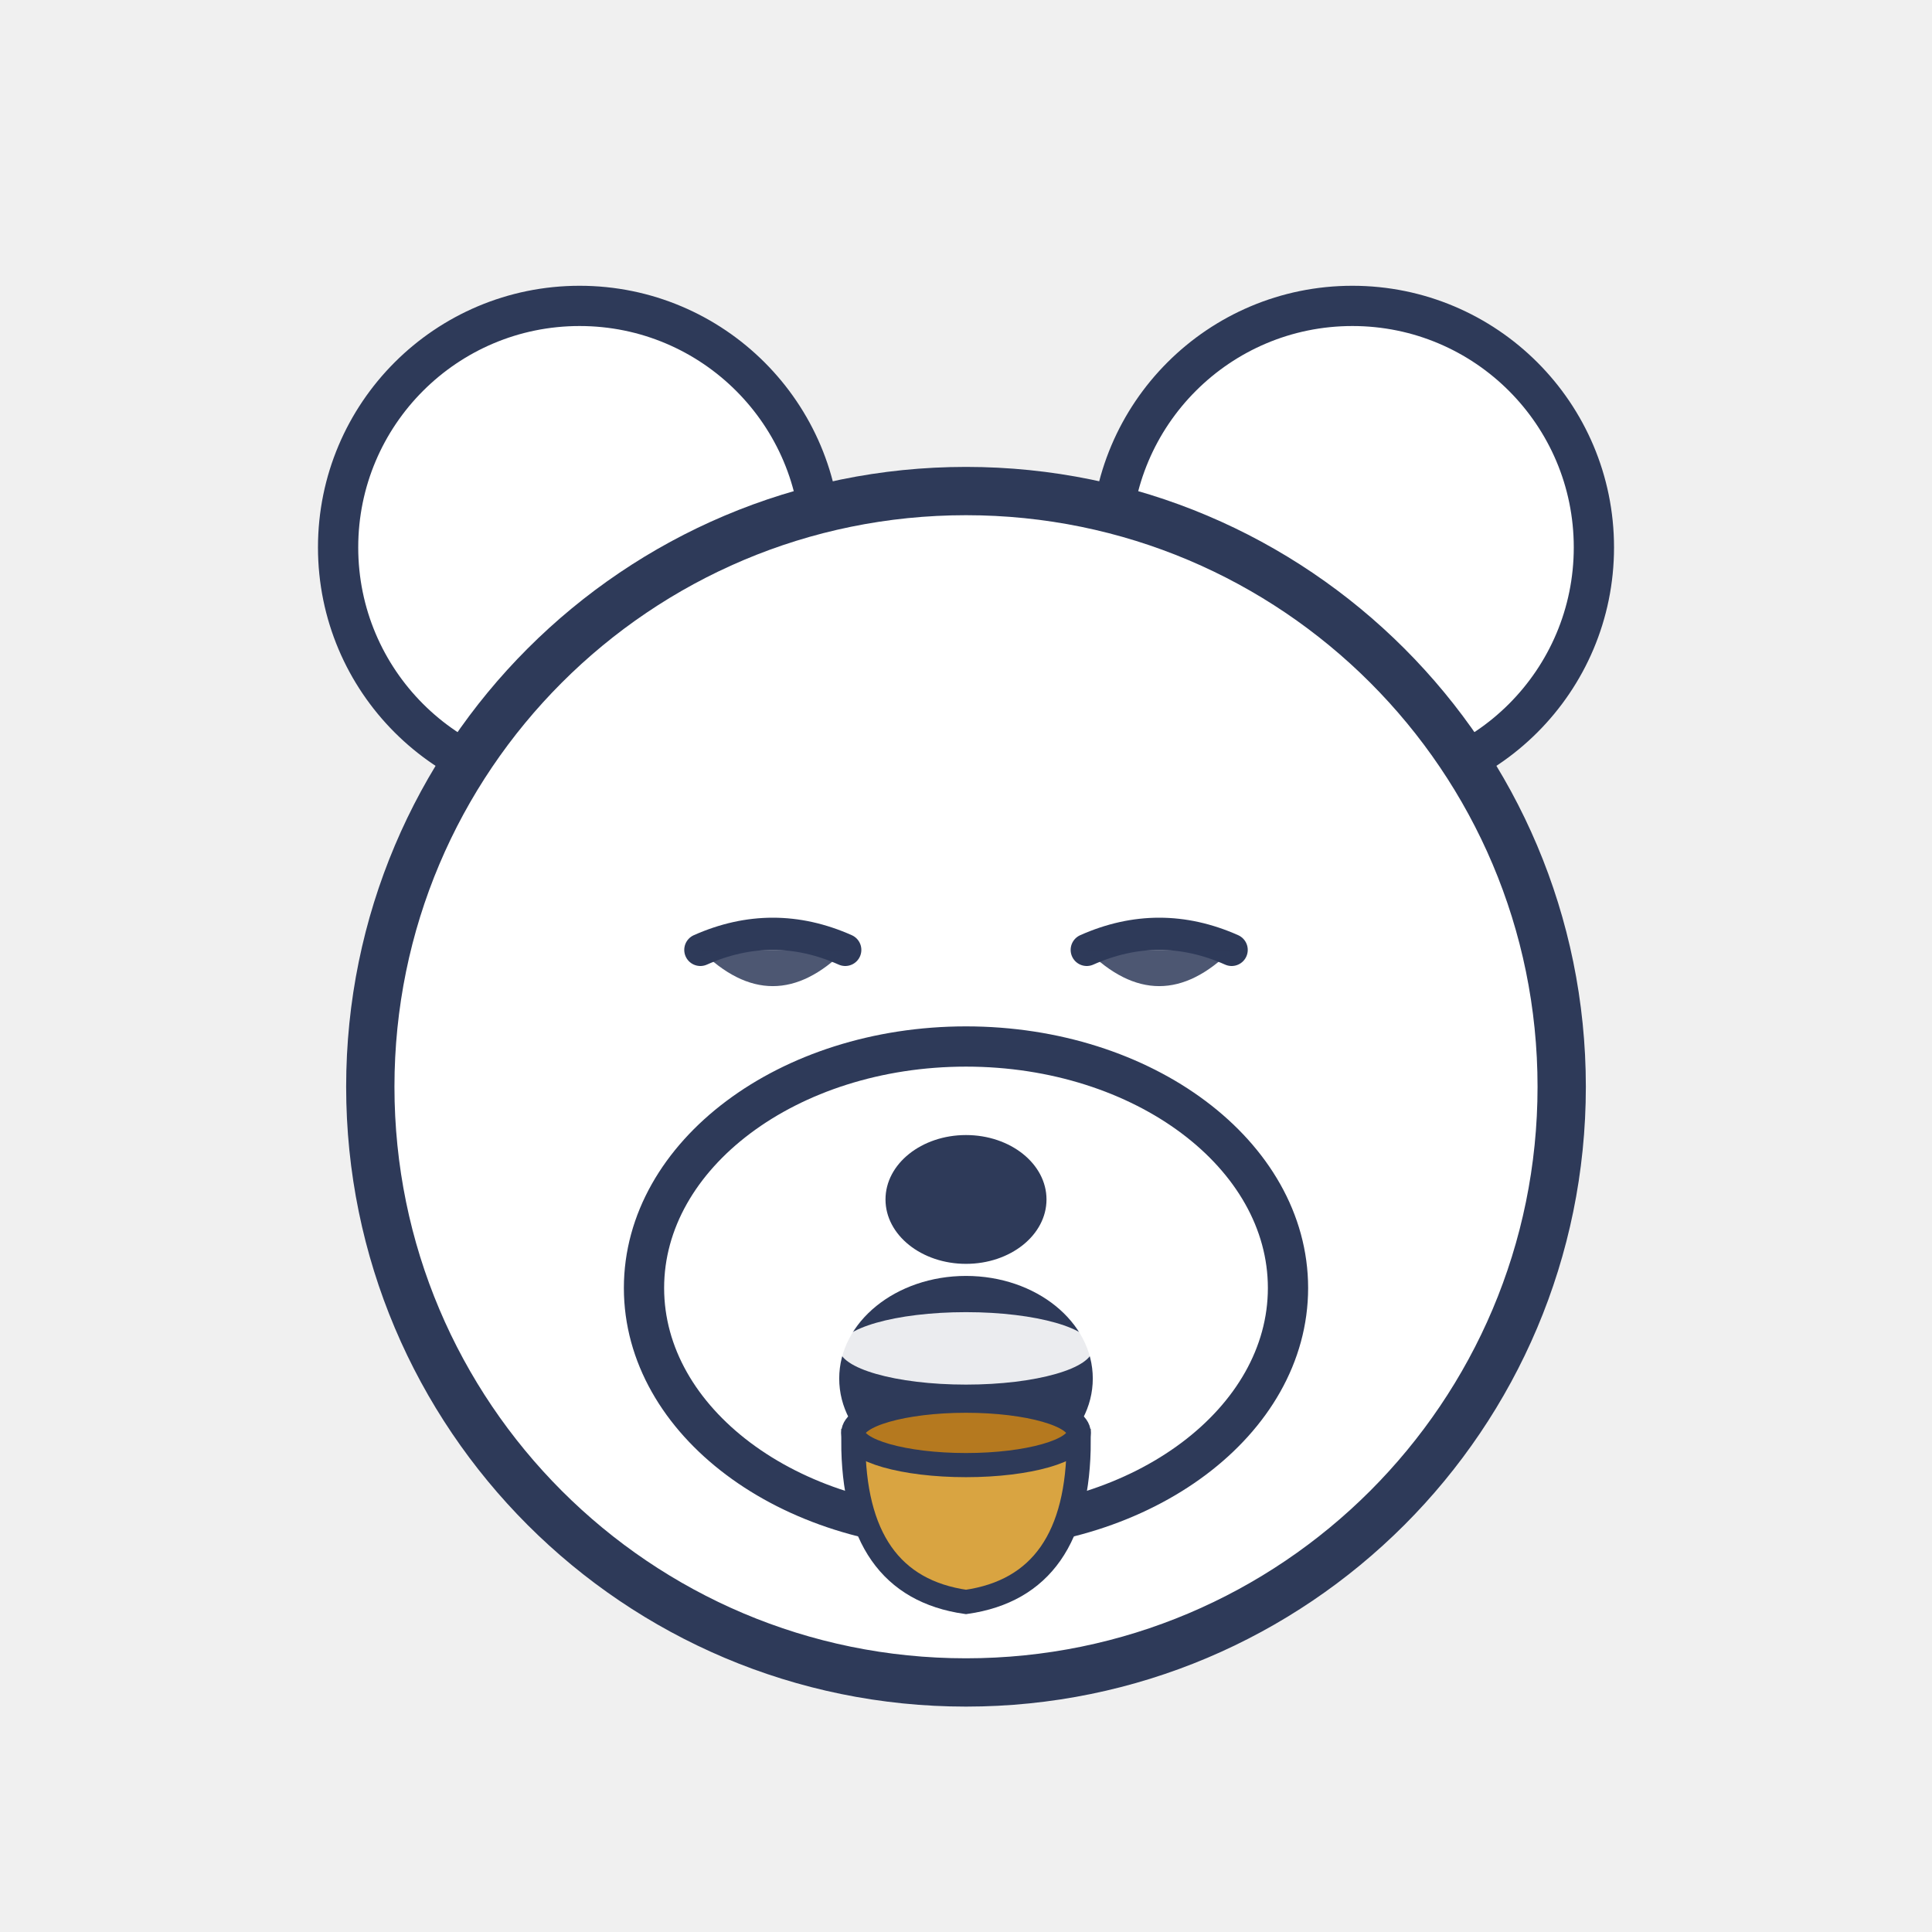
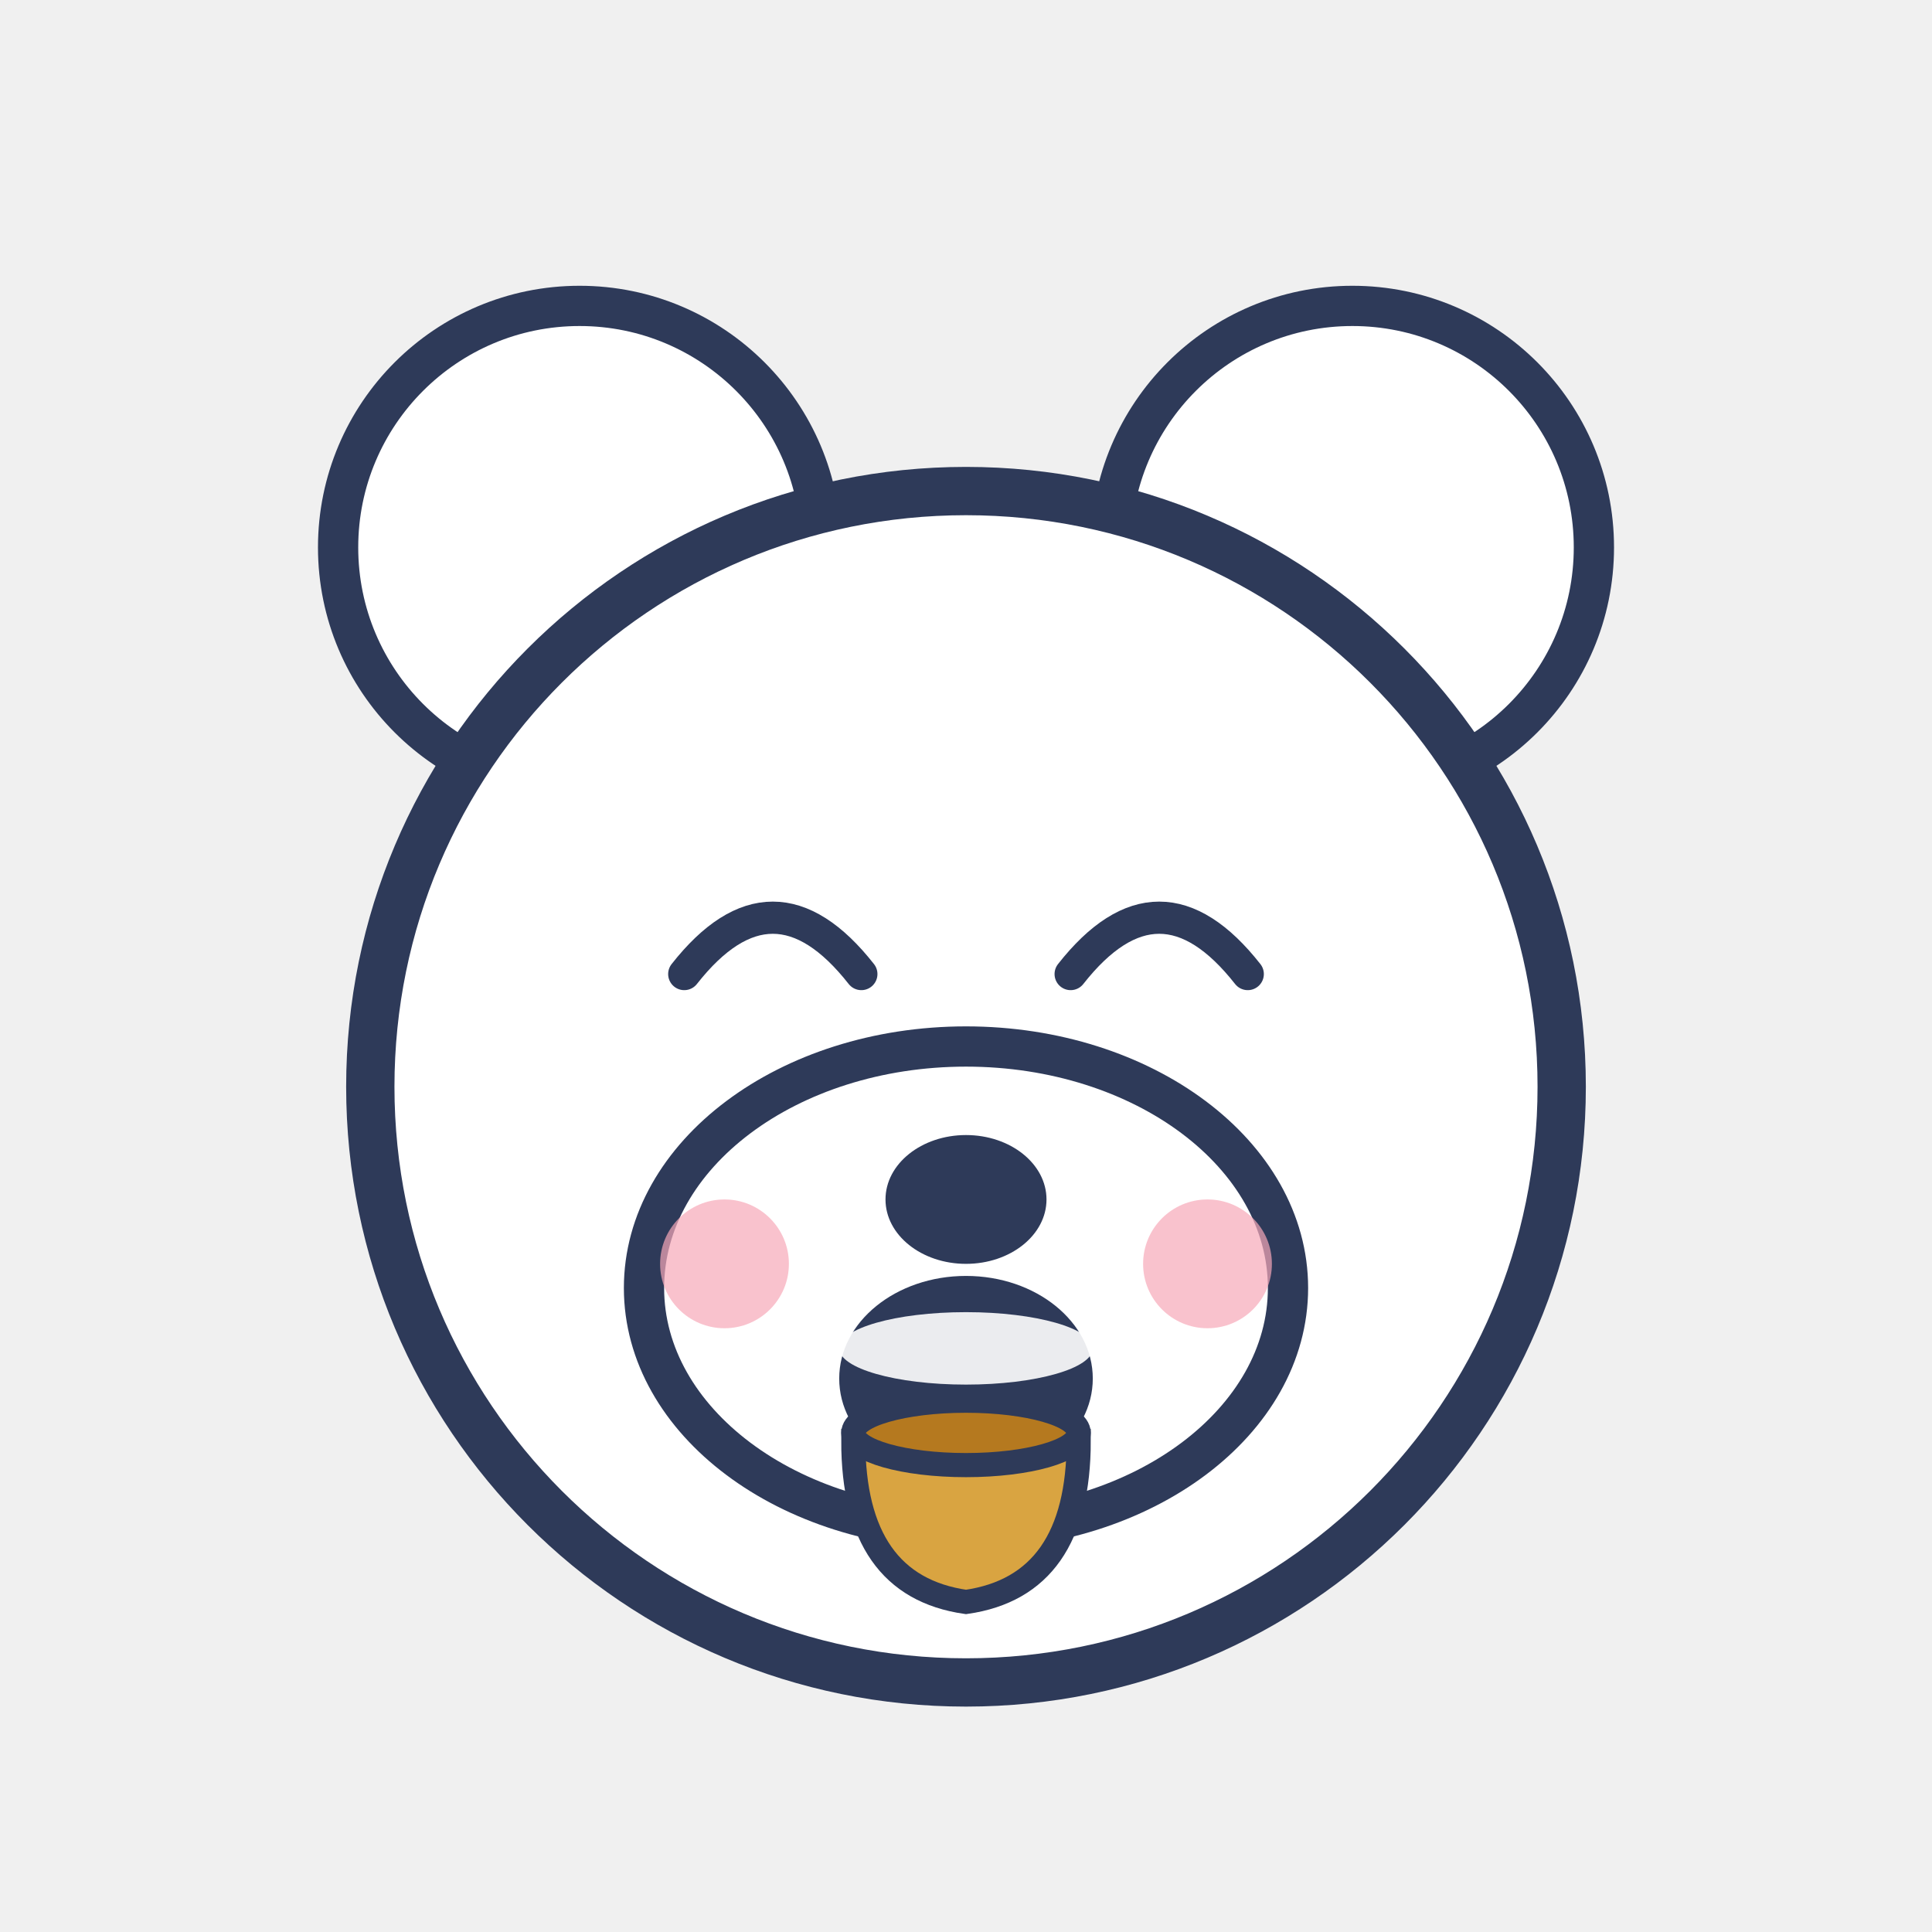
<svg xmlns="http://www.w3.org/2000/svg" viewBox="0 0 240 240" width="240" height="240">
  <defs>
    <linearGradient id="rainbowGrad" x1="0%" y1="0%" x2="100%" y2="100%">
      <stop offset="0%" stop-color="#E53935" />
      <stop offset="20%" stop-color="#FB8C00" />
      <stop offset="40%" stop-color="#FDD835" />
      <stop offset="60%" stop-color="#43A047" />
      <stop offset="80%" stop-color="#1E88E5" />
      <stop offset="100%" stop-color="#8E24AA" />
    </linearGradient>
  </defs>
  <g>
    <g>
      <circle cx="72" cy="68" r="30" fill="#FFFFFF" stroke="#2E3A59" stroke-width="5" />
      <circle cx="72" cy="68" r="13" fill="rgb(255,255,255)" />
    </g>
    <g>
      <circle cx="168" cy="68" r="30" fill="#FFFFFF" stroke="#2E3A59" stroke-width="5" />
      <circle cx="168" cy="68" r="13" fill="rgb(255,255,255)" />
    </g>
    <circle cx="120" cy="135" r="74" fill="#FFFFFF" stroke="#2E3A59" stroke-width="6" />
    <ellipse cx="120" cy="160" rx="40" ry="30" fill="rgb(255,255,255)" stroke="#2E3A59" stroke-width="5" />
-     <path d="M87 118 Q96 114 105 118" stroke="#2E3A59" stroke-width="4" fill="none" stroke-linecap="round" />
-     <path d="M87 118 Q96 127 105 118" fill="#2E3A59" opacity="0.85" />
-     <path d="M135 118 Q144 114 153 118" stroke="#2E3A59" stroke-width="4" fill="none" stroke-linecap="round" />
-     <path d="M135 118 Q144 127 153 118" fill="#2E3A59" opacity="0.85" />
+     <path d="M85 121 Q96 107 107 121" stroke="#2E3A59" stroke-width="4" fill="none" stroke-linecap="round" />
+     <path d="M133 121 Q144 107 155 121" stroke="#2E3A59" stroke-width="4" fill="none" stroke-linecap="round" />
    <ellipse cx="120" cy="149" rx="10" ry="8" fill="#2E3A59" />
    <ellipse cx="120" cy="171.25" rx="15.75" ry="12.75" fill="#2E3A59" />
    <ellipse cx="120" cy="167.5" rx="15.75" ry="4.5" fill="#fff" opacity="0.9" />
  </g>
+   <circle cx="90" cy="157" r="8" fill="#F7A8B8" opacity="0.7" />
+   <circle cx="150" cy="157" r="8" fill="#F7A8B8" opacity="0.7" />
  <g transform="translate(120,183)">
    <path d="M-14,-4 Q-14,14 0,16 Q14,14 14,-4 Z" fill="#D9A441" stroke="#2E3A59" stroke-width="3" />
    <ellipse cx="0" cy="-5" rx="14" ry="4" fill="#B5791F" stroke="#2E3A59" stroke-width="3" />
  </g>
</svg>
